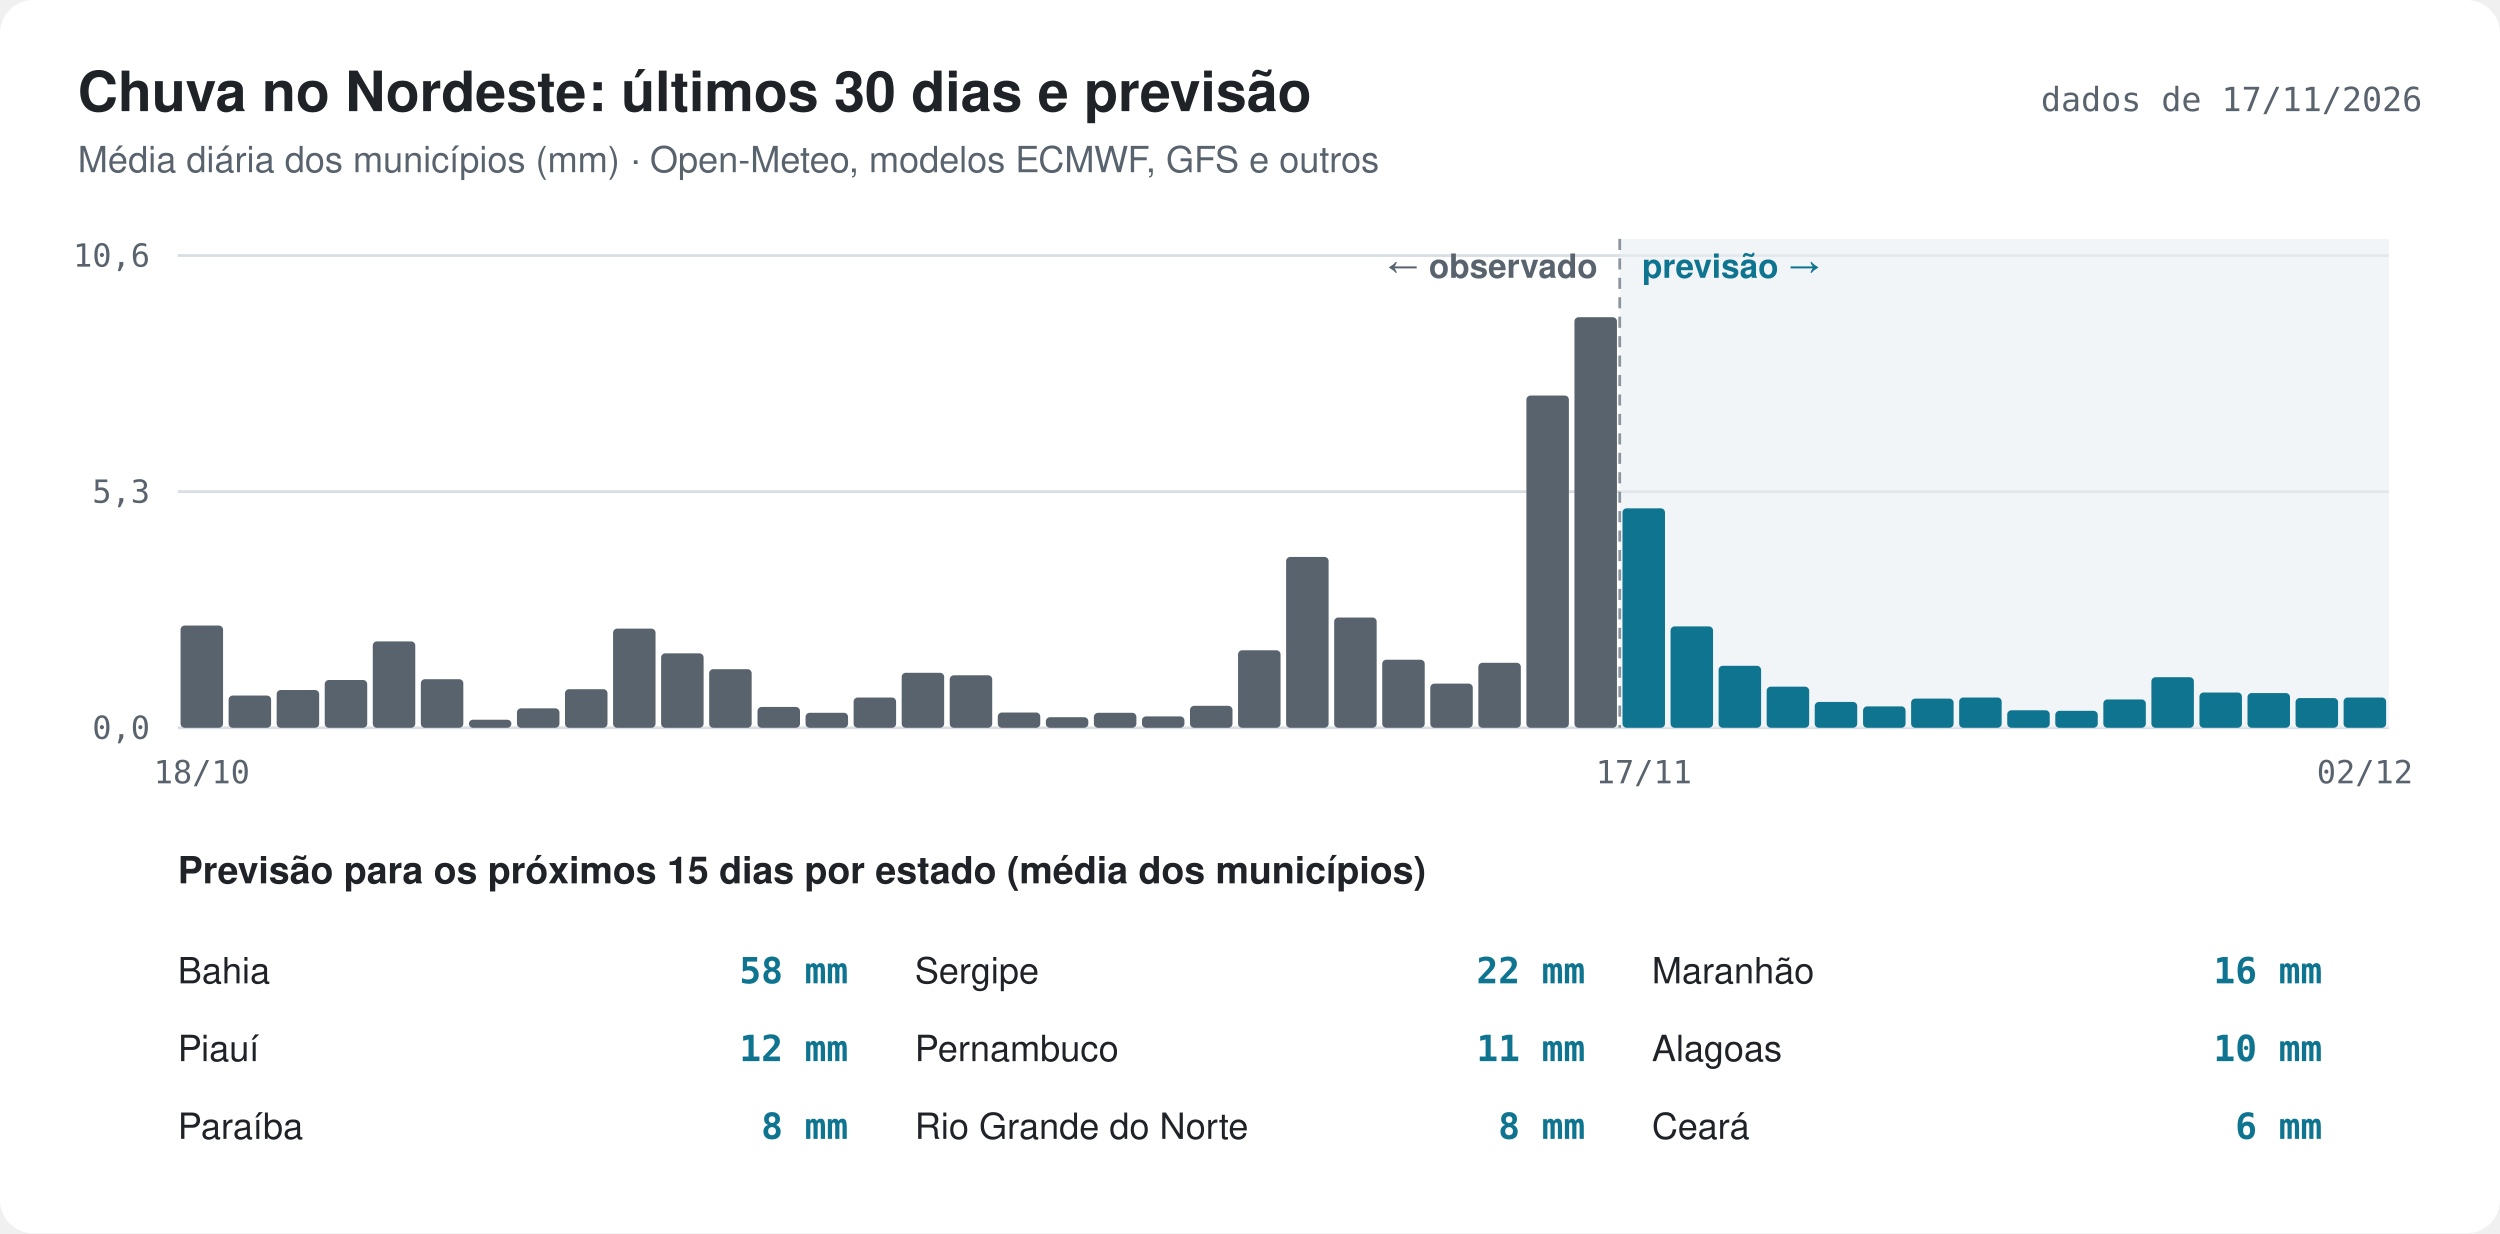
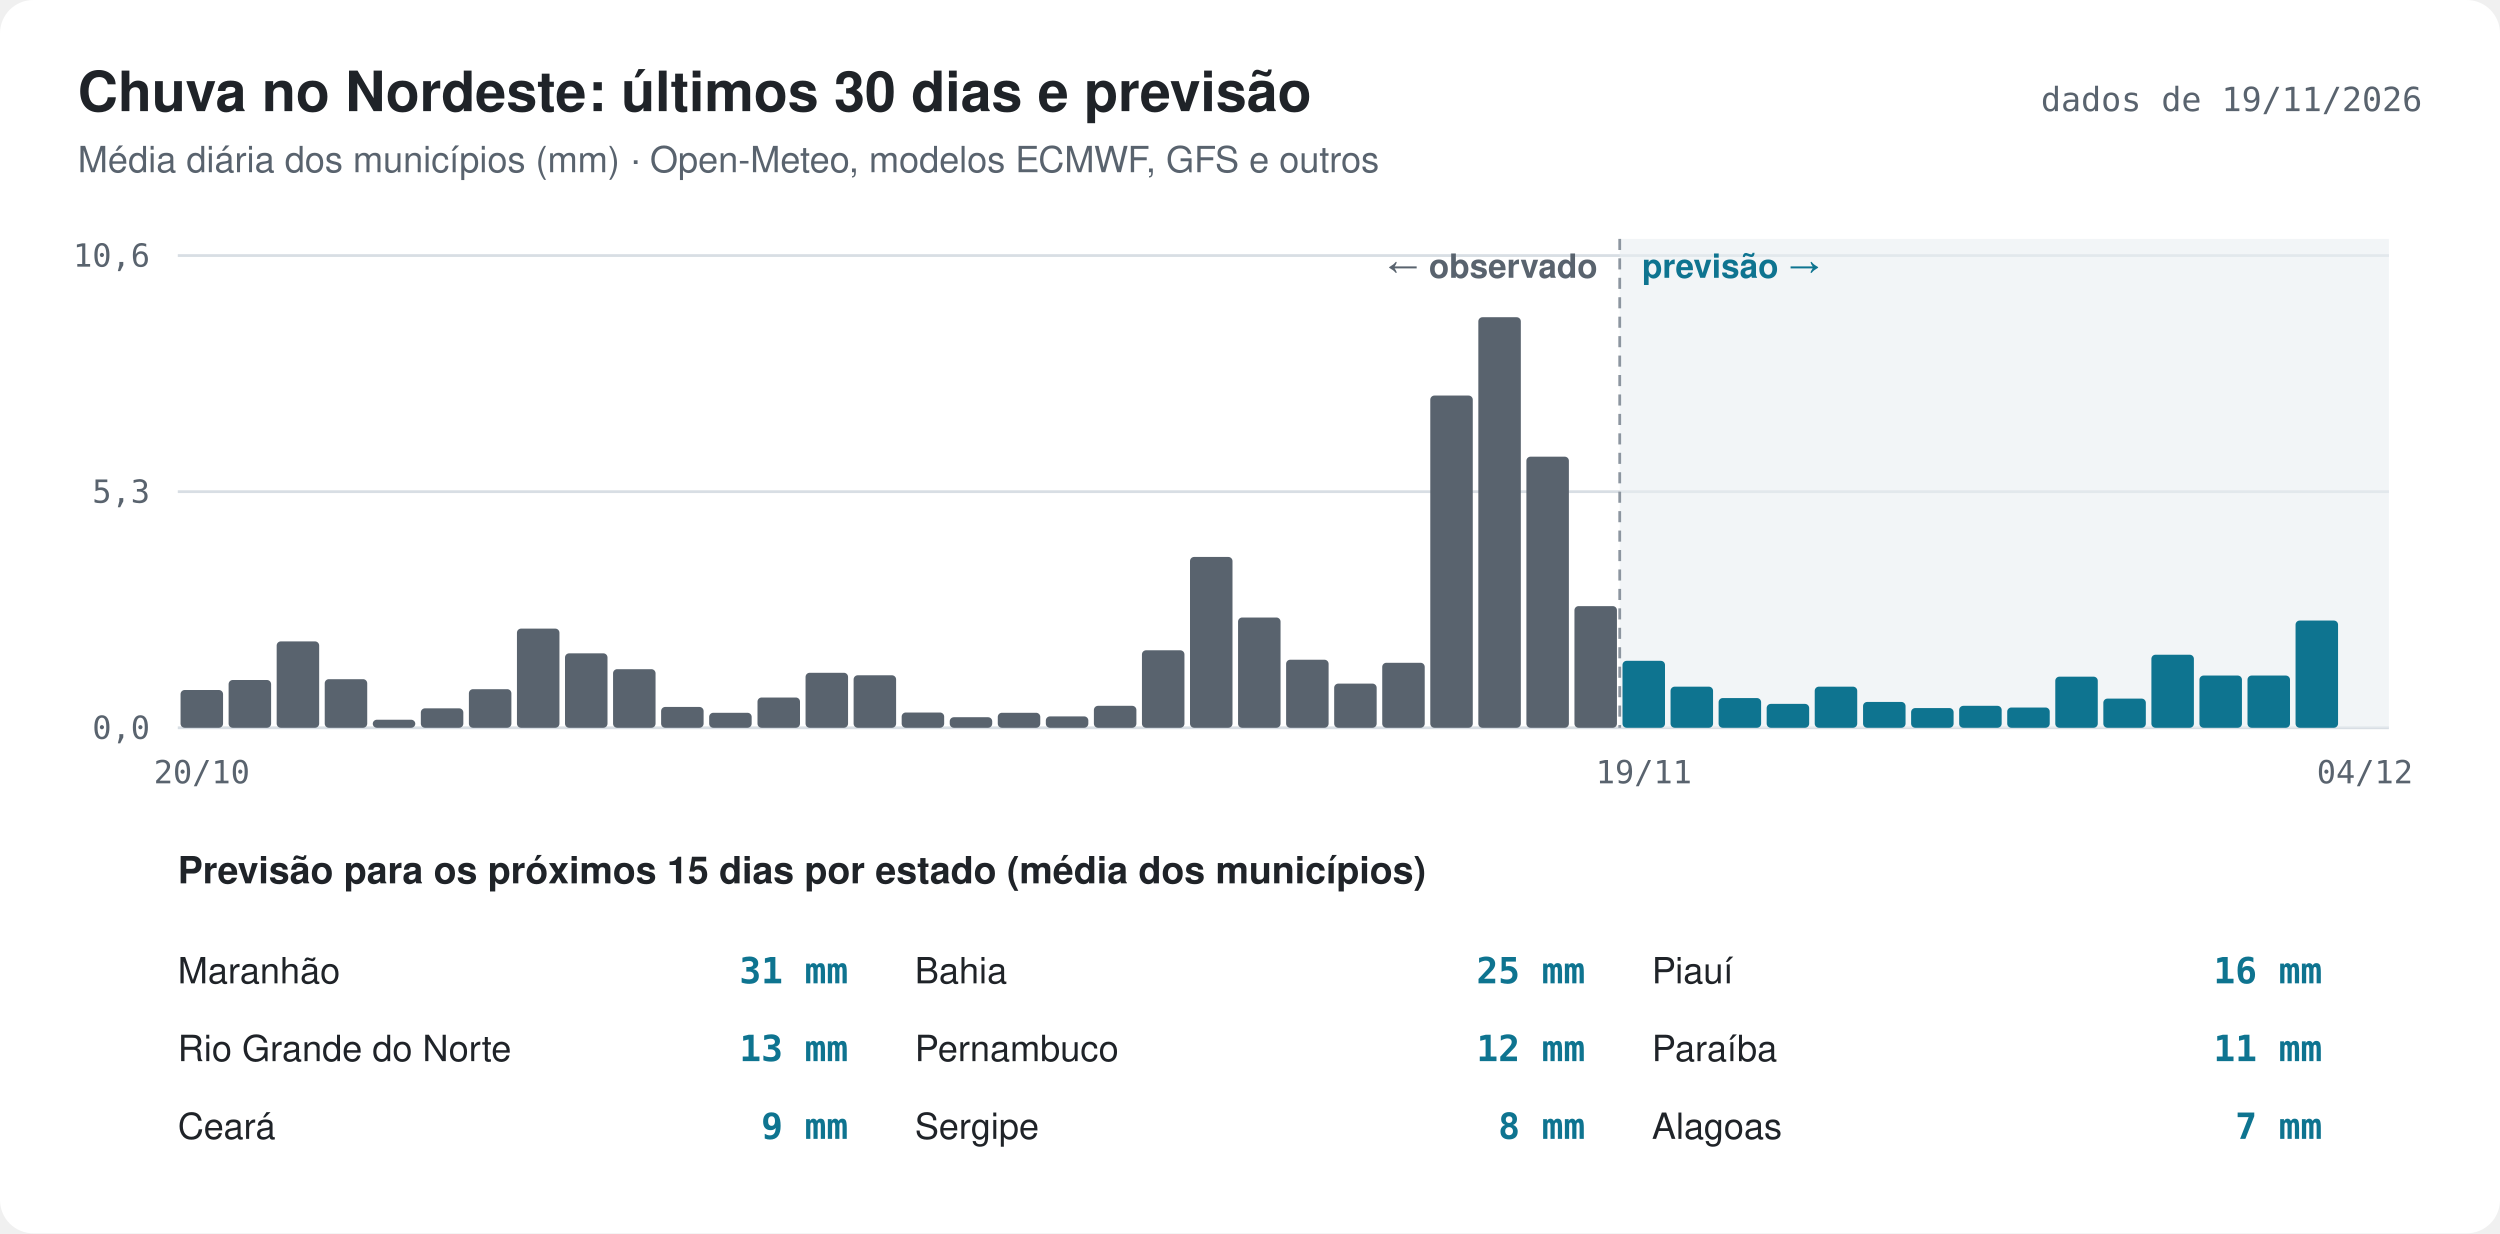
<svg xmlns="http://www.w3.org/2000/svg" width="900" height="444" viewBox="0 0 900 444" role="img" aria-label="Chuva observada e prevista no Nordeste">
  <style>
  .bg{fill:#ffffff} .card{fill:#f6f8fa;stroke:#d0d7de} .fg{fill:#1f2328} .mu{fill:#59636e}
  .grid{stroke:#d8dee4} .axis{stroke:#8c959f} .acc{fill:#0e7490} .accs{stroke:#0e7490} .area{fill:#0e7490;fill-opacity:.12}
  .crit{fill:#dc2626} .alert{fill:#d97706} .ok{fill:#16a34a} .nd{fill:#8c959f}
  .s0{fill:#f5e050} .s1{fill:#fcc55a} .s2{fill:#f59e0b} .s3{fill:#dc2626} .s4{fill:#7f1d1d} .track{fill:#eaeef2}
  text{font-family:-apple-system,BlinkMacSystemFont,'Segoe UI',Helvetica,Arial,sans-serif} .num{font-family:ui-monospace,SFMono-Regular,'SF Mono',Menlo,Consolas,monospace;font-variant-numeric:tabular-nums}
  @media (prefers-color-scheme: dark){
    .bg{fill:#0d1117} .card{fill:#161b22;stroke:#30363d} .fg{fill:#e6edf3} .mu{fill:#8d96a0}
    .grid{stroke:#21262d} .axis{stroke:#484f58} .acc{fill:#4fc3d9} .accs{stroke:#4fc3d9} .area{fill:#4fc3d9;fill-opacity:.15}
    .crit{fill:#f85149} .alert{fill:#f0a020} .ok{fill:#3fb950} .nd{fill:#6e7681} .track{fill:#21262d}
  }
</style>
  <rect class="bg" width="900" height="444" rx="12" />
  <text x="28" y="40" class="fg" font-size="20" font-weight="700" text-anchor="start">Chuva no Nordeste: últimos 30 dias e previsão</text>
  <text x="28" y="62" class="mu" font-size="13" font-weight="400" text-anchor="start">Média diária dos municípios (mm) · Open-Meteo, modelos ECMWF, GFS e outros</text>
-   <text x="872" y="40" class="mu num" font-size="12" font-weight="400" text-anchor="end">dados de 17/11/2026</text>
+   <text x="872" y="40" class="mu num" font-size="12" font-weight="400" text-anchor="end">dados de 19/11/2026</text>
  <line class="grid" x1="64" x2="860" y1="262.0" y2="262.0" />
  <text x="54" y="266.0" class="mu num" font-size="11.5" font-weight="400" text-anchor="end">0,0</text>
  <line class="grid" x1="64" x2="860" y1="177.0" y2="177.0" />
  <text x="54" y="181.0" class="mu num" font-size="11.5" font-weight="400" text-anchor="end">5,3</text>
  <line class="grid" x1="64" x2="860" y1="92.0" y2="92.0" />
  <text x="54" y="96.0" class="mu num" font-size="11.5" font-weight="400" text-anchor="end">10,6</text>
  <rect x="583.1" y="86" width="276.9" height="176" class="track" opacity=".6" />
-   <rect class="mu" x="65.0" y="225.2" width="15.3" height="36.8" rx="1.5" />
-   <rect class="mu" x="82.3" y="250.4" width="15.3" height="11.6" rx="1.5" />
-   <rect class="mu" x="99.6" y="248.4" width="15.3" height="13.6" rx="1.5" />
-   <rect class="mu" x="116.9" y="244.8" width="15.3" height="17.2" rx="1.5" />
-   <rect class="mu" x="134.2" y="230.9" width="15.3" height="31.1" rx="1.5" />
-   <rect class="mu" x="151.5" y="244.5" width="15.3" height="17.5" rx="1.5" />
-   <rect class="mu" x="168.8" y="259.1" width="15.3" height="2.9" rx="1.5" />
-   <rect class="mu" x="186.1" y="255.0" width="15.3" height="7.0" rx="1.5" />
-   <rect class="mu" x="203.4" y="248.1" width="15.3" height="13.9" rx="1.5" />
-   <rect class="mu" x="220.7" y="226.3" width="15.3" height="35.7" rx="1.5" />
-   <rect class="mu" x="238.0" y="235.2" width="15.3" height="26.8" rx="1.5" />
-   <rect class="mu" x="255.3" y="240.9" width="15.3" height="21.1" rx="1.5" />
-   <rect class="mu" x="272.7" y="254.5" width="15.3" height="7.5" rx="1.5" />
-   <rect class="mu" x="290.0" y="256.6" width="15.3" height="5.4" rx="1.5" />
-   <rect class="mu" x="307.3" y="251.1" width="15.3" height="10.9" rx="1.5" />
-   <rect class="mu" x="324.6" y="242.2" width="15.3" height="19.8" rx="1.5" />
-   <rect class="mu" x="341.9" y="243.1" width="15.3" height="18.9" rx="1.5" />
-   <rect class="mu" x="359.2" y="256.5" width="15.3" height="5.5" rx="1.5" />
-   <rect class="mu" x="376.5" y="258.2" width="15.3" height="3.8" rx="1.5" />
-   <rect class="mu" x="393.8" y="256.6" width="15.3" height="5.4" rx="1.5" />
-   <rect class="mu" x="411.1" y="257.9" width="15.3" height="4.1" rx="1.5" />
-   <rect class="mu" x="428.4" y="254.1" width="15.3" height="7.9" rx="1.5" />
-   <rect class="mu" x="445.7" y="234.1" width="15.3" height="27.9" rx="1.5" />
-   <rect class="mu" x="463.0" y="200.5" width="15.3" height="61.5" rx="1.5" />
-   <rect class="mu" x="480.3" y="222.3" width="15.3" height="39.7" rx="1.5" />
-   <rect class="mu" x="497.6" y="237.5" width="15.3" height="24.5" rx="1.5" />
-   <rect class="mu" x="514.9" y="246.1" width="15.3" height="15.9" rx="1.5" />
-   <rect class="mu" x="532.2" y="238.6" width="15.3" height="23.4" rx="1.5" />
-   <rect class="mu" x="549.5" y="142.4" width="15.3" height="119.6" rx="1.5" />
-   <rect class="mu" x="566.8" y="114.2" width="15.3" height="147.8" rx="1.5" />
-   <rect class="acc" x="584.1" y="183.0" width="15.3" height="79.0" rx="1.5" />
-   <rect class="acc" x="601.4" y="225.5" width="15.3" height="36.5" rx="1.5" />
-   <rect class="acc" x="618.7" y="239.7" width="15.3" height="22.3" rx="1.5" />
-   <rect class="acc" x="636.0" y="247.2" width="15.3" height="14.8" rx="1.5" />
-   <rect class="acc" x="653.3" y="252.7" width="15.3" height="9.3" rx="1.5" />
-   <rect class="acc" x="670.7" y="254.3" width="15.3" height="7.7" rx="1.5" />
-   <rect class="acc" x="688.0" y="251.5" width="15.3" height="10.5" rx="1.5" />
-   <rect class="acc" x="705.3" y="251.1" width="15.3" height="10.9" rx="1.5" />
-   <rect class="acc" x="722.6" y="255.7" width="15.3" height="6.3" rx="1.5" />
-   <rect class="acc" x="739.9" y="255.9" width="15.3" height="6.1" rx="1.5" />
-   <rect class="acc" x="757.2" y="251.8" width="15.3" height="10.2" rx="1.5" />
-   <rect class="acc" x="774.5" y="243.8" width="15.3" height="18.2" rx="1.5" />
-   <rect class="acc" x="791.8" y="249.3" width="15.3" height="12.7" rx="1.5" />
-   <rect class="acc" x="809.1" y="249.5" width="15.3" height="12.5" rx="1.5" />
-   <rect class="acc" x="826.4" y="251.3" width="15.3" height="10.7" rx="1.5" />
-   <rect class="acc" x="843.7" y="251.1" width="15.3" height="10.9" rx="1.5" />
+   <rect class="mu" x="65.0" y="248.4" width="15.3" height="13.6" rx="1.5" />
+   <rect class="mu" x="82.3" y="244.8" width="15.3" height="17.2" rx="1.5" />
+   <rect class="mu" x="99.6" y="230.9" width="15.3" height="31.1" rx="1.5" />
+   <rect class="mu" x="116.9" y="244.5" width="15.3" height="17.5" rx="1.5" />
+   <rect class="mu" x="134.2" y="259.1" width="15.3" height="2.9" rx="1.5" />
+   <rect class="mu" x="151.5" y="255.0" width="15.3" height="7.0" rx="1.5" />
+   <rect class="mu" x="168.8" y="248.1" width="15.3" height="13.9" rx="1.5" />
+   <rect class="mu" x="186.1" y="226.3" width="15.3" height="35.7" rx="1.5" />
+   <rect class="mu" x="203.4" y="235.2" width="15.3" height="26.8" rx="1.5" />
+   <rect class="mu" x="220.7" y="240.9" width="15.3" height="21.1" rx="1.5" />
+   <rect class="mu" x="238.0" y="254.5" width="15.3" height="7.5" rx="1.5" />
+   <rect class="mu" x="255.3" y="256.6" width="15.3" height="5.4" rx="1.5" />
+   <rect class="mu" x="272.7" y="251.1" width="15.3" height="10.9" rx="1.5" />
+   <rect class="mu" x="290.0" y="242.2" width="15.3" height="19.8" rx="1.5" />
+   <rect class="mu" x="307.3" y="243.1" width="15.3" height="18.9" rx="1.5" />
+   <rect class="mu" x="324.6" y="256.5" width="15.3" height="5.5" rx="1.5" />
+   <rect class="mu" x="341.9" y="258.2" width="15.3" height="3.8" rx="1.5" />
+   <rect class="mu" x="359.2" y="256.6" width="15.3" height="5.4" rx="1.5" />
+   <rect class="mu" x="376.5" y="257.9" width="15.3" height="4.1" rx="1.5" />
+   <rect class="mu" x="393.8" y="254.1" width="15.3" height="7.9" rx="1.5" />
+   <rect class="mu" x="411.1" y="234.1" width="15.3" height="27.9" rx="1.5" />
+   <rect class="mu" x="428.4" y="200.5" width="15.3" height="61.5" rx="1.5" />
+   <rect class="mu" x="445.7" y="222.3" width="15.3" height="39.7" rx="1.5" />
+   <rect class="mu" x="463.0" y="237.5" width="15.3" height="24.5" rx="1.5" />
+   <rect class="mu" x="480.3" y="246.1" width="15.3" height="15.9" rx="1.5" />
+   <rect class="mu" x="497.6" y="238.6" width="15.3" height="23.4" rx="1.5" />
+   <rect class="mu" x="514.9" y="142.4" width="15.3" height="119.6" rx="1.5" />
+   <rect class="mu" x="532.2" y="114.2" width="15.3" height="147.8" rx="1.5" />
+   <rect class="mu" x="549.5" y="164.4" width="15.3" height="97.6" rx="1.5" />
+   <rect class="mu" x="566.8" y="218.2" width="15.3" height="43.8" rx="1.5" />
+   <rect class="acc" x="584.1" y="237.9" width="15.3" height="24.1" rx="1.5" />
+   <rect class="acc" x="601.4" y="247.2" width="15.3" height="14.8" rx="1.5" />
+   <rect class="acc" x="618.7" y="251.3" width="15.3" height="10.7" rx="1.5" />
+   <rect class="acc" x="636.0" y="253.4" width="15.3" height="8.6" rx="1.5" />
+   <rect class="acc" x="653.3" y="247.2" width="15.3" height="14.8" rx="1.5" />
+   <rect class="acc" x="670.7" y="252.7" width="15.3" height="9.3" rx="1.5" />
+   <rect class="acc" x="688.0" y="254.9" width="15.3" height="7.1" rx="1.5" />
+   <rect class="acc" x="705.3" y="254.1" width="15.3" height="7.9" rx="1.5" />
+   <rect class="acc" x="722.6" y="254.7" width="15.3" height="7.3" rx="1.5" />
+   <rect class="acc" x="739.9" y="243.6" width="15.3" height="18.4" rx="1.5" />
+   <rect class="acc" x="757.2" y="251.5" width="15.3" height="10.5" rx="1.5" />
+   <rect class="acc" x="774.5" y="235.7" width="15.3" height="26.3" rx="1.5" />
+   <rect class="acc" x="791.8" y="243.2" width="15.3" height="18.8" rx="1.5" />
+   <rect class="acc" x="809.1" y="243.2" width="15.3" height="18.8" rx="1.5" />
+   <rect class="acc" x="826.4" y="223.4" width="15.3" height="38.6" rx="1.5" />
+   <rect class="acc" x="843.7" y="262.0" width="15.3" height="0.0" rx="1.5" />
  <line class="axis" x1="583.1" x2="583.1" y1="86" y2="262" stroke-dasharray="4 3" />
  <text x="591.13" y="100" class="acc" font-size="12" font-weight="700" text-anchor="start">previsão →</text>
  <text x="575.13" y="100" class="mu" font-size="12" font-weight="600" text-anchor="end">← observado</text>
-   <text x="72.652" y="282" class="mu num" font-size="11.5" font-weight="400" text-anchor="middle">18/10</text>
-   <text x="591.783" y="282" class="mu num" font-size="11.5" font-weight="400" text-anchor="middle">17/11</text>
-   <text x="851.348" y="282" class="mu num" font-size="11.5" font-weight="400" text-anchor="middle">02/12</text>
+   <text x="72.652" y="282" class="mu num" font-size="11.5" font-weight="400" text-anchor="middle">20/10</text>
+   <text x="591.783" y="282" class="mu num" font-size="11.5" font-weight="400" text-anchor="middle">19/11</text>
+   <text x="851.348" y="282" class="mu num" font-size="11.5" font-weight="400" text-anchor="middle">04/12</text>
  <text x="64" y="318" class="fg" font-size="13.5" font-weight="700" text-anchor="start">Previsão para os próximos 15 dias por estado (média dos municípios)</text>
-   <text x="64.0" y="354" class="fg" font-size="13" font-weight="400" text-anchor="start">Bahia</text>
-   <text x="305.333" y="354" class="acc num" font-size="13" font-weight="700" text-anchor="end">58 mm</text>
-   <text x="329.333" y="354" class="fg" font-size="13" font-weight="400" text-anchor="start">Sergipe</text>
-   <text x="570.667" y="354" class="acc num" font-size="13" font-weight="700" text-anchor="end">22 mm</text>
-   <text x="594.667" y="354" class="fg" font-size="13" font-weight="400" text-anchor="start">Maranhão</text>
+   <text x="64.0" y="354" class="fg" font-size="13" font-weight="400" text-anchor="start">Maranhão</text>
+   <text x="305.333" y="354" class="acc num" font-size="13" font-weight="700" text-anchor="end">31 mm</text>
+   <text x="329.333" y="354" class="fg" font-size="13" font-weight="400" text-anchor="start">Bahia</text>
+   <text x="570.667" y="354" class="acc num" font-size="13" font-weight="700" text-anchor="end">25 mm</text>
+   <text x="594.667" y="354" class="fg" font-size="13" font-weight="400" text-anchor="start">Piauí</text>
  <text x="836.0" y="354" class="acc num" font-size="13" font-weight="700" text-anchor="end">16 mm</text>
-   <text x="64.0" y="382" class="fg" font-size="13" font-weight="400" text-anchor="start">Piauí</text>
-   <text x="305.333" y="382" class="acc num" font-size="13" font-weight="700" text-anchor="end">12 mm</text>
+   <text x="64.0" y="382" class="fg" font-size="13" font-weight="400" text-anchor="start">Rio Grande do Norte</text>
+   <text x="305.333" y="382" class="acc num" font-size="13" font-weight="700" text-anchor="end">13 mm</text>
  <text x="329.333" y="382" class="fg" font-size="13" font-weight="400" text-anchor="start">Pernambuco</text>
-   <text x="570.667" y="382" class="acc num" font-size="13" font-weight="700" text-anchor="end">11 mm</text>
-   <text x="594.667" y="382" class="fg" font-size="13" font-weight="400" text-anchor="start">Alagoas</text>
-   <text x="836.0" y="382" class="acc num" font-size="13" font-weight="700" text-anchor="end">10 mm</text>
-   <text x="64.0" y="410" class="fg" font-size="13" font-weight="400" text-anchor="start">Paraíba</text>
-   <text x="305.333" y="410" class="acc num" font-size="13" font-weight="700" text-anchor="end">8 mm</text>
-   <text x="329.333" y="410" class="fg" font-size="13" font-weight="400" text-anchor="start">Rio Grande do Norte</text>
+   <text x="570.667" y="382" class="acc num" font-size="13" font-weight="700" text-anchor="end">12 mm</text>
+   <text x="594.667" y="382" class="fg" font-size="13" font-weight="400" text-anchor="start">Paraíba</text>
+   <text x="836.0" y="382" class="acc num" font-size="13" font-weight="700" text-anchor="end">11 mm</text>
+   <text x="64.0" y="410" class="fg" font-size="13" font-weight="400" text-anchor="start">Ceará</text>
+   <text x="305.333" y="410" class="acc num" font-size="13" font-weight="700" text-anchor="end">9 mm</text>
+   <text x="329.333" y="410" class="fg" font-size="13" font-weight="400" text-anchor="start">Sergipe</text>
  <text x="570.667" y="410" class="acc num" font-size="13" font-weight="700" text-anchor="end">8 mm</text>
-   <text x="594.667" y="410" class="fg" font-size="13" font-weight="400" text-anchor="start">Ceará</text>
-   <text x="836.0" y="410" class="acc num" font-size="13" font-weight="700" text-anchor="end">6 mm</text>
+   <text x="594.667" y="410" class="fg" font-size="13" font-weight="400" text-anchor="start">Alagoas</text>
+   <text x="836.0" y="410" class="acc num" font-size="13" font-weight="700" text-anchor="end">7 mm</text>
</svg>
